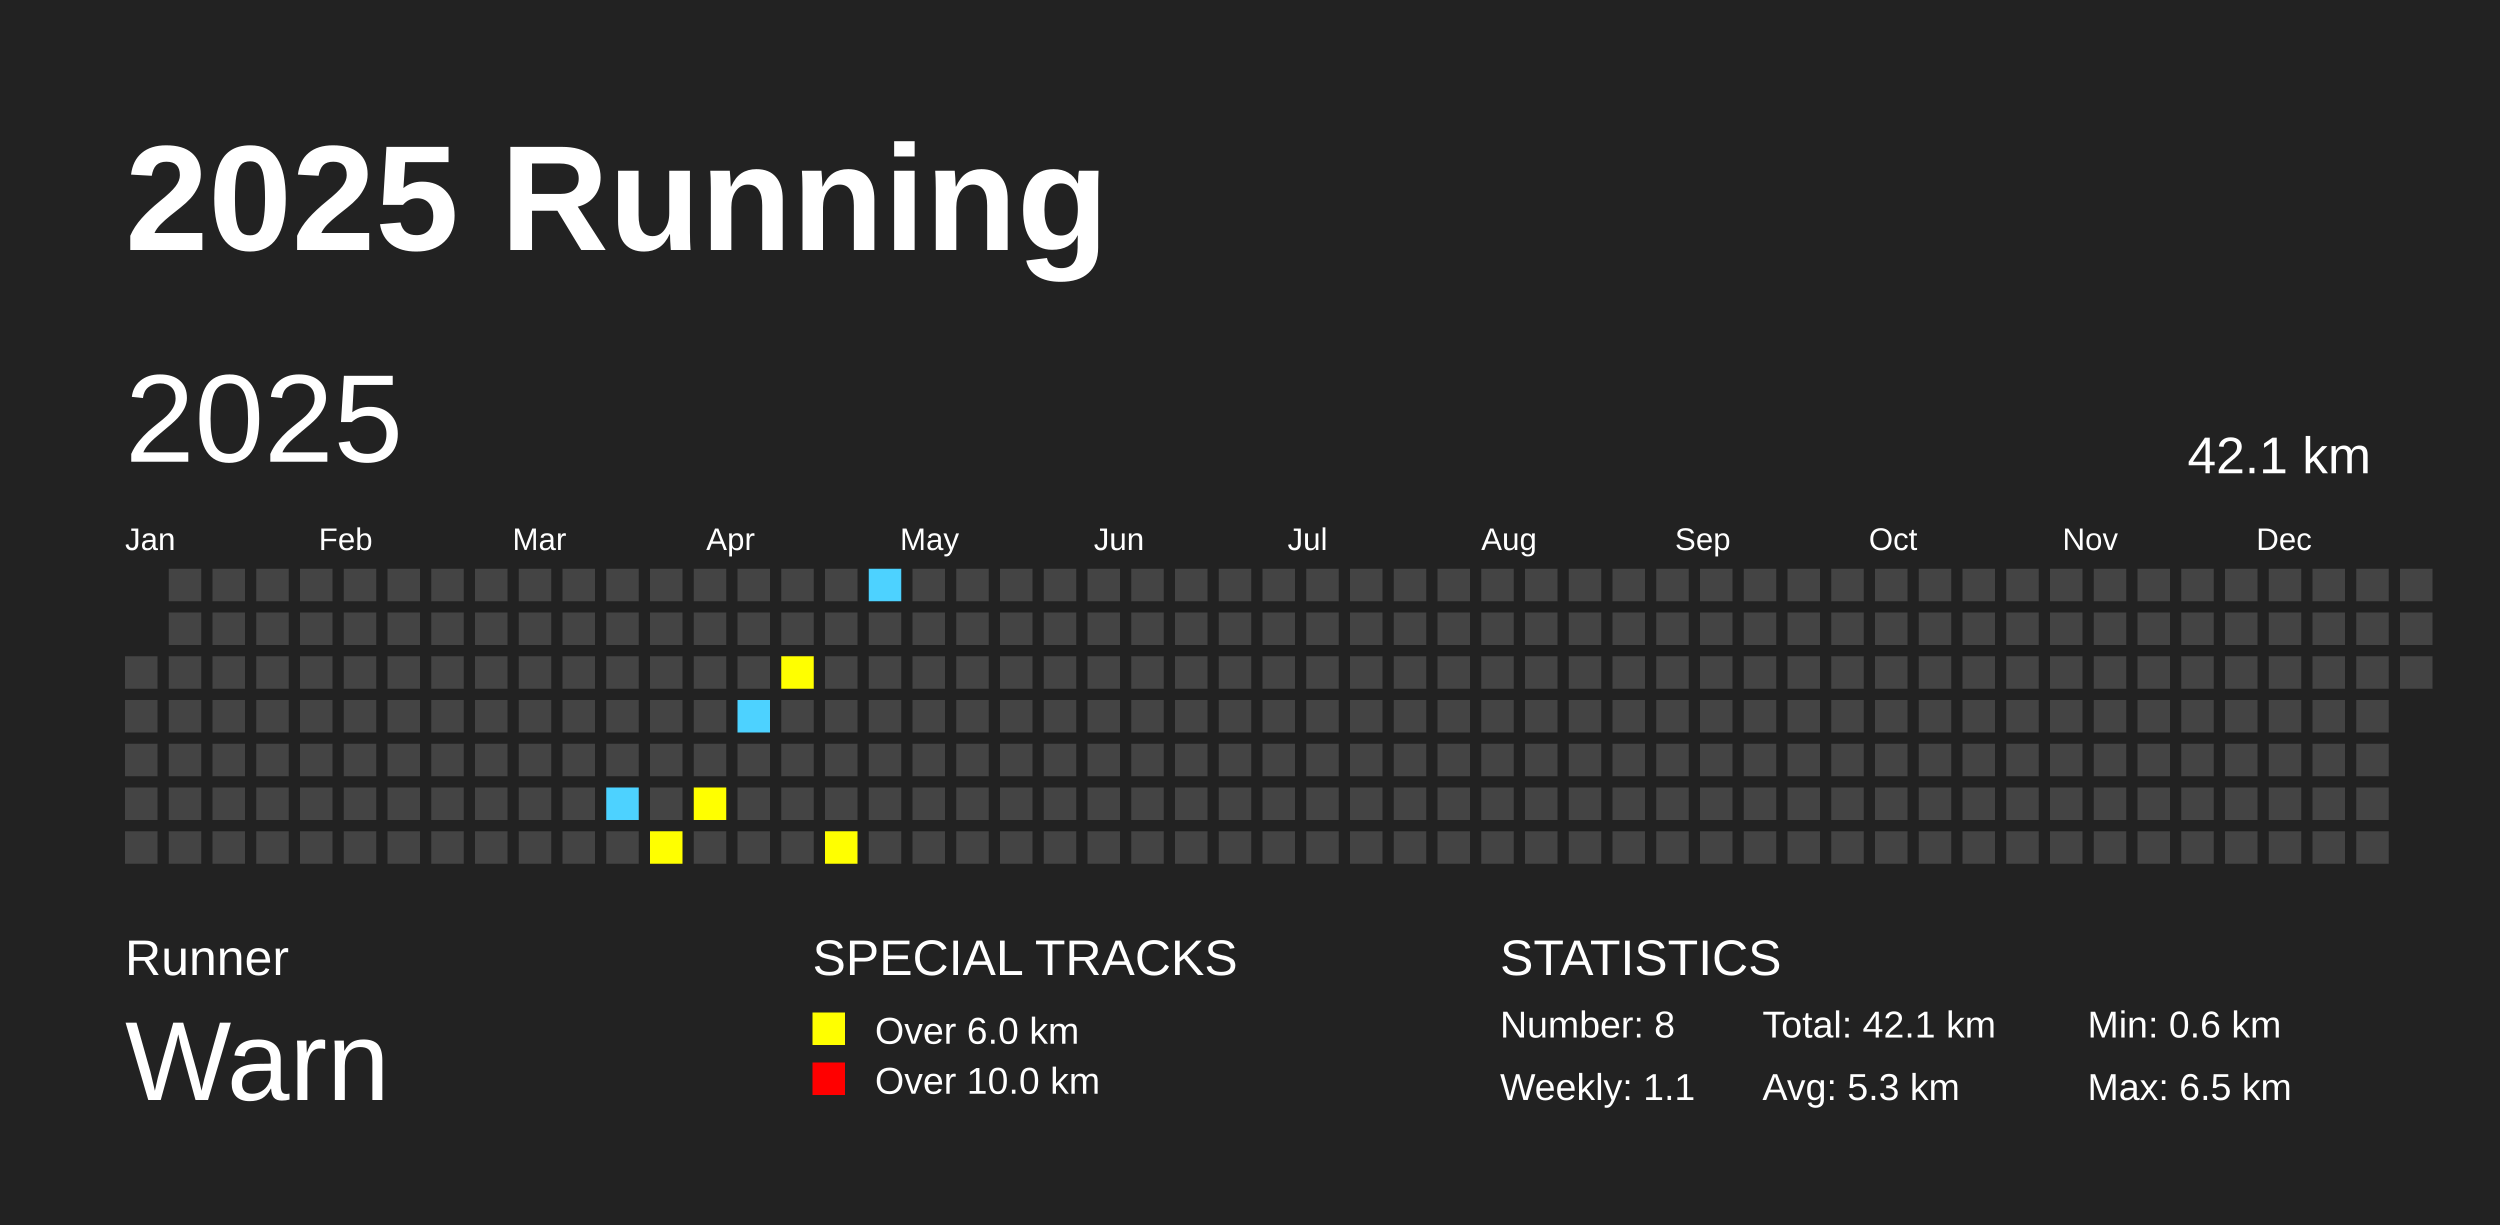
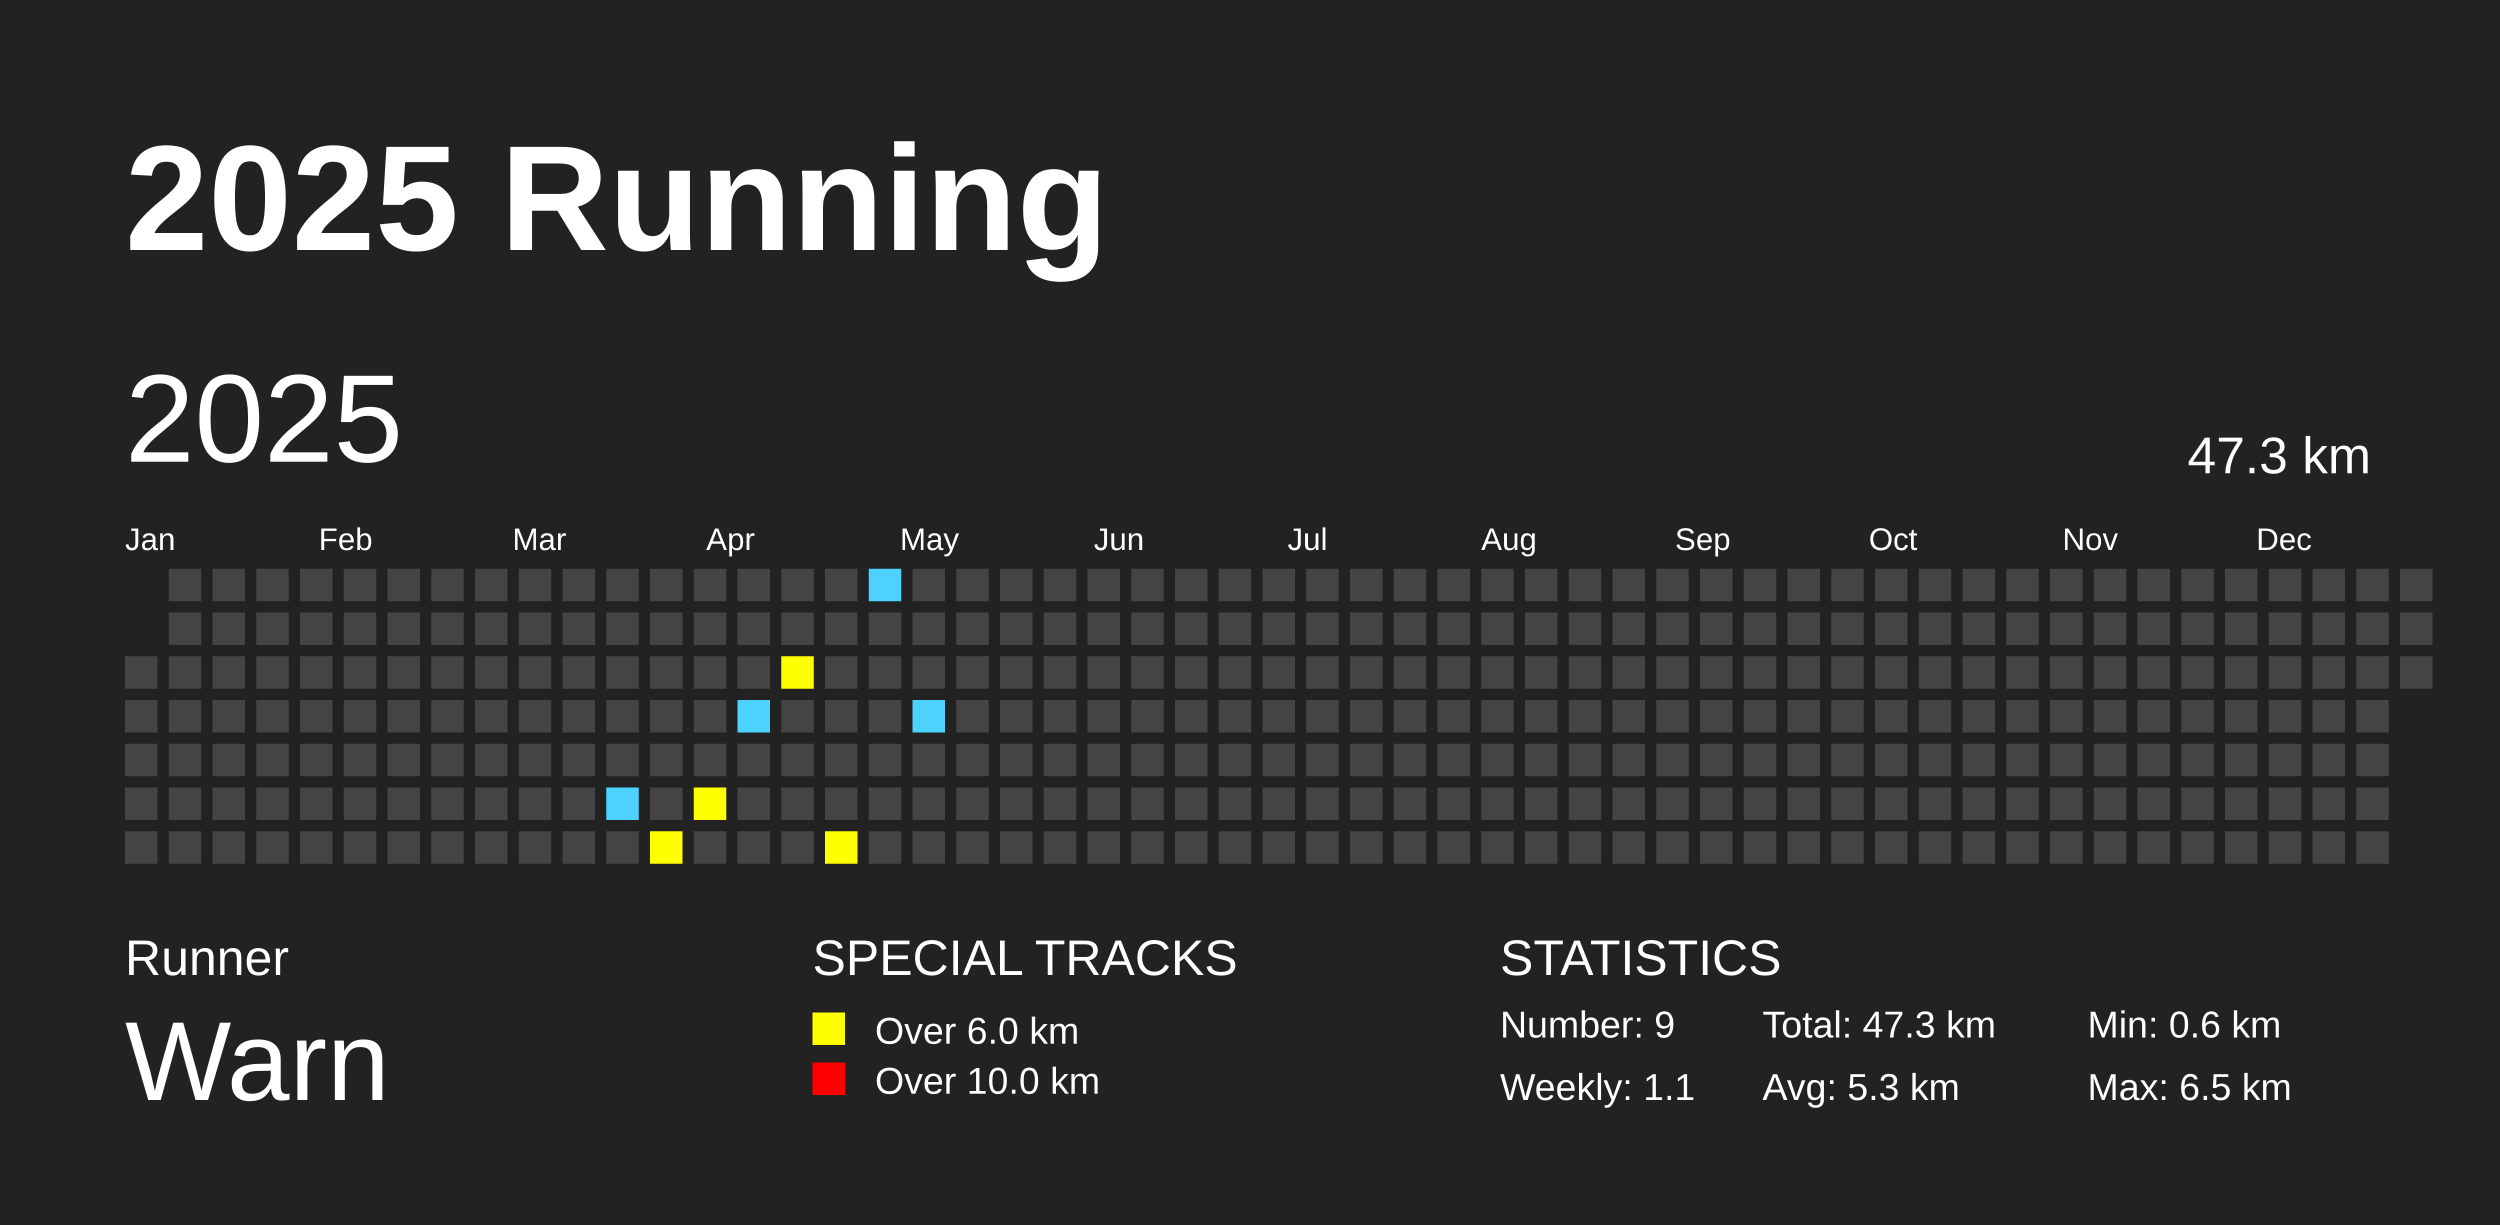
<svg xmlns="http://www.w3.org/2000/svg" baseProfile="full" height="98mm" version="1.1" viewBox="0,0,200,98" width="200mm">
  <defs />
  <rect fill="#222222" height="98" width="200" x="0" y="0" />
  <text fill="#FFFFFF" style="font-size:12px; font-family:Arial; font-weight:bold;" x="10" y="20">2025 Running</text>
  <text fill="#FFFFFF" style="font-size:4px; font-family:Arial" x="10" y="78">Runner</text>
  <text fill="#FFFFFF" style="font-size:9px; font-family:Arial" x="10" y="88">Warn</text>
  <text fill="#FFFFFF" style="font-size:4px; font-family:Arial" x="65" y="78">SPECIAL TRACKS</text>
  <rect fill="yellow" height="2.6" width="2.6" x="65" y="81" />
  <text fill="#FFFFFF" style="font-size:3px; font-family:Arial" x="70" y="83.5">Over 6.0 km</text>
  <rect fill="red" height="2.6" width="2.6" x="65" y="85" />
  <text fill="#FFFFFF" style="font-size:3px; font-family:Arial" x="70" y="87.5">Over 10.0 km</text>
  <text fill="#FFFFFF" style="font-size:4px; font-family:Arial" x="120" y="78">STATISTICS</text>
-   <text fill="#FFFFFF" style="font-size:3px; font-family:Arial" x="120" y="83">Number: 8</text>
+   <text fill="#FFFFFF" style="font-size:3px; font-family:Arial" x="120" y="83">Number: 9</text>
  <text fill="#FFFFFF" style="font-size:3px; font-family:Arial" x="120" y="88">Weekly: 1.1</text>
-   <text fill="#FFFFFF" style="font-size:3px; font-family:Arial" x="141" y="83">Total: 42.1 km</text>
+   <text fill="#FFFFFF" style="font-size:3px; font-family:Arial" x="141" y="83">Total: 47.3 km</text>
  <text fill="#FFFFFF" style="font-size:3px; font-family:Arial" x="141" y="88">Avg: 5.3 km</text>
  <text fill="#FFFFFF" style="font-size:3px; font-family:Arial" x="167" y="83">Min: 0.6 km</text>
  <text fill="#FFFFFF" style="font-size:3px; font-family:Arial" x="167" y="88">Max: 6.5 km</text>
  <text dominant-baseline="hanging" fill="#FFFFFF" style="font-size:10.0px; font-family:Arial;" x="10" y="30">2025</text>
-   <text dominant-baseline="hanging" fill="#FFFFFF" style="font-size:4.125px; font-family:Arial;" x="175" y="35">42.1 km</text>
+   <text dominant-baseline="hanging" fill="#FFFFFF" style="font-size:4.125px; font-family:Arial;" x="175" y="35">47.3 km</text>
  <text fill="#FFFFFF" style="font-size:2.5px; font-family:Arial" x="10.0" y="44">Jan</text>
  <text fill="#FFFFFF" style="font-size:2.5px; font-family:Arial" x="25.5" y="44">Feb</text>
  <text fill="#FFFFFF" style="font-size:2.5px; font-family:Arial" x="41.0" y="44">Mar</text>
  <text fill="#FFFFFF" style="font-size:2.5px; font-family:Arial" x="56.5" y="44">Apr</text>
  <text fill="#FFFFFF" style="font-size:2.5px; font-family:Arial" x="72.0" y="44">May</text>
  <text fill="#FFFFFF" style="font-size:2.5px; font-family:Arial" x="87.5" y="44">Jun</text>
  <text fill="#FFFFFF" style="font-size:2.5px; font-family:Arial" x="103.0" y="44">Jul</text>
  <text fill="#FFFFFF" style="font-size:2.5px; font-family:Arial" x="118.5" y="44">Aug</text>
  <text fill="#FFFFFF" style="font-size:2.5px; font-family:Arial" x="134.0" y="44">Sep</text>
  <text fill="#FFFFFF" style="font-size:2.5px; font-family:Arial" x="149.5" y="44">Oct</text>
  <text fill="#FFFFFF" style="font-size:2.5px; font-family:Arial" x="165.0" y="44">Nov</text>
  <text fill="#FFFFFF" style="font-size:2.5px; font-family:Arial" x="180.5" y="44">Dec</text>
  <rect fill="#444444" height="2.6" width="2.6" x="10.0" y="52.5" />
  <rect fill="#444444" height="2.6" width="2.6" x="10.0" y="56.0" />
  <rect fill="#444444" height="2.6" width="2.6" x="10.0" y="59.5" />
  <rect fill="#444444" height="2.6" width="2.6" x="10.0" y="63.0" />
  <rect fill="#444444" height="2.6" width="2.6" x="10.0" y="66.5" />
  <rect fill="#444444" height="2.6" width="2.6" x="13.5" y="45.5" />
  <rect fill="#444444" height="2.6" width="2.6" x="13.5" y="49.0" />
  <rect fill="#444444" height="2.6" width="2.6" x="13.5" y="52.5" />
  <rect fill="#444444" height="2.6" width="2.6" x="13.5" y="56.0" />
  <rect fill="#444444" height="2.6" width="2.6" x="13.5" y="59.5" />
  <rect fill="#444444" height="2.6" width="2.6" x="13.5" y="63.0" />
  <rect fill="#444444" height="2.6" width="2.6" x="13.5" y="66.5" />
  <rect fill="#444444" height="2.6" width="2.6" x="17.0" y="45.5" />
  <rect fill="#444444" height="2.6" width="2.6" x="17.0" y="49.0" />
  <rect fill="#444444" height="2.6" width="2.6" x="17.0" y="52.5" />
  <rect fill="#444444" height="2.6" width="2.6" x="17.0" y="56.0" />
  <rect fill="#444444" height="2.6" width="2.6" x="17.0" y="59.5" />
  <rect fill="#444444" height="2.6" width="2.6" x="17.0" y="63.0" />
  <rect fill="#444444" height="2.6" width="2.6" x="17.0" y="66.5" />
  <rect fill="#444444" height="2.6" width="2.6" x="20.5" y="45.5" />
  <rect fill="#444444" height="2.6" width="2.6" x="20.5" y="49.0" />
  <rect fill="#444444" height="2.6" width="2.6" x="20.5" y="52.5" />
  <rect fill="#444444" height="2.6" width="2.6" x="20.5" y="56.0" />
  <rect fill="#444444" height="2.6" width="2.6" x="20.5" y="59.5" />
  <rect fill="#444444" height="2.6" width="2.6" x="20.5" y="63.0" />
  <rect fill="#444444" height="2.6" width="2.6" x="20.5" y="66.5" />
  <rect fill="#444444" height="2.6" width="2.6" x="24.0" y="45.5" />
  <rect fill="#444444" height="2.6" width="2.6" x="24.0" y="49.0" />
  <rect fill="#444444" height="2.6" width="2.6" x="24.0" y="52.5" />
  <rect fill="#444444" height="2.6" width="2.6" x="24.0" y="56.0" />
  <rect fill="#444444" height="2.6" width="2.6" x="24.0" y="59.5" />
  <rect fill="#444444" height="2.6" width="2.6" x="24.0" y="63.0" />
  <rect fill="#444444" height="2.6" width="2.6" x="24.0" y="66.5" />
  <rect fill="#444444" height="2.6" width="2.6" x="27.5" y="45.5" />
  <rect fill="#444444" height="2.6" width="2.6" x="27.5" y="49.0" />
  <rect fill="#444444" height="2.6" width="2.6" x="27.5" y="52.5" />
  <rect fill="#444444" height="2.6" width="2.6" x="27.5" y="56.0" />
  <rect fill="#444444" height="2.6" width="2.6" x="27.5" y="59.5" />
  <rect fill="#444444" height="2.6" width="2.6" x="27.5" y="63.0" />
  <rect fill="#444444" height="2.6" width="2.6" x="27.5" y="66.5" />
  <rect fill="#444444" height="2.6" width="2.6" x="31.0" y="45.5" />
  <rect fill="#444444" height="2.6" width="2.6" x="31.0" y="49.0" />
  <rect fill="#444444" height="2.6" width="2.6" x="31.0" y="52.5" />
  <rect fill="#444444" height="2.6" width="2.6" x="31.0" y="56.0" />
  <rect fill="#444444" height="2.6" width="2.6" x="31.0" y="59.5" />
  <rect fill="#444444" height="2.6" width="2.6" x="31.0" y="63.0" />
  <rect fill="#444444" height="2.6" width="2.6" x="31.0" y="66.5" />
  <rect fill="#444444" height="2.6" width="2.6" x="34.5" y="45.5" />
  <rect fill="#444444" height="2.6" width="2.6" x="34.5" y="49.0" />
  <rect fill="#444444" height="2.6" width="2.6" x="34.5" y="52.5" />
  <rect fill="#444444" height="2.6" width="2.6" x="34.5" y="56.0" />
  <rect fill="#444444" height="2.6" width="2.6" x="34.5" y="59.5" />
  <rect fill="#444444" height="2.6" width="2.6" x="34.5" y="63.0" />
  <rect fill="#444444" height="2.6" width="2.6" x="34.5" y="66.5" />
  <rect fill="#444444" height="2.6" width="2.6" x="38.0" y="45.5" />
  <rect fill="#444444" height="2.6" width="2.6" x="38.0" y="49.0" />
  <rect fill="#444444" height="2.6" width="2.6" x="38.0" y="52.5" />
  <rect fill="#444444" height="2.6" width="2.6" x="38.0" y="56.0" />
  <rect fill="#444444" height="2.6" width="2.6" x="38.0" y="59.5" />
  <rect fill="#444444" height="2.6" width="2.6" x="38.0" y="63.0" />
  <rect fill="#444444" height="2.6" width="2.6" x="38.0" y="66.5" />
  <rect fill="#444444" height="2.6" width="2.6" x="41.5" y="45.5" />
  <rect fill="#444444" height="2.6" width="2.6" x="41.5" y="49.0" />
  <rect fill="#444444" height="2.6" width="2.6" x="41.5" y="52.5" />
  <rect fill="#444444" height="2.6" width="2.6" x="41.5" y="56.0" />
  <rect fill="#444444" height="2.6" width="2.6" x="41.5" y="59.5" />
  <rect fill="#444444" height="2.6" width="2.6" x="41.5" y="63.0" />
  <rect fill="#444444" height="2.6" width="2.6" x="41.5" y="66.5" />
  <rect fill="#444444" height="2.6" width="2.6" x="45.0" y="45.5" />
  <rect fill="#444444" height="2.6" width="2.6" x="45.0" y="49.0" />
  <rect fill="#444444" height="2.6" width="2.6" x="45.0" y="52.5" />
  <rect fill="#444444" height="2.6" width="2.6" x="45.0" y="56.0" />
  <rect fill="#444444" height="2.6" width="2.6" x="45.0" y="59.5" />
  <rect fill="#444444" height="2.6" width="2.6" x="45.0" y="63.0" />
  <rect fill="#444444" height="2.6" width="2.6" x="45.0" y="66.5" />
  <rect fill="#444444" height="2.6" width="2.6" x="48.5" y="45.5" />
  <rect fill="#444444" height="2.6" width="2.6" x="48.5" y="49.0" />
  <rect fill="#444444" height="2.6" width="2.6" x="48.5" y="52.5" />
  <rect fill="#444444" height="2.6" width="2.6" x="48.5" y="56.0" />
  <rect fill="#444444" height="2.6" width="2.6" x="48.5" y="59.5" />
  <rect fill="#4DD2FF" height="2.6" width="2.6" x="48.5" y="63.0" />
  <rect fill="#444444" height="2.6" width="2.6" x="48.5" y="66.5" />
  <rect fill="#444444" height="2.6" width="2.6" x="52.0" y="45.5" />
  <rect fill="#444444" height="2.6" width="2.6" x="52.0" y="49.0" />
  <rect fill="#444444" height="2.6" width="2.6" x="52.0" y="52.5" />
  <rect fill="#444444" height="2.6" width="2.6" x="52.0" y="56.0" />
  <rect fill="#444444" height="2.6" width="2.6" x="52.0" y="59.5" />
  <rect fill="#444444" height="2.6" width="2.6" x="52.0" y="63.0" />
  <rect fill="yellow" height="2.6" width="2.6" x="52.0" y="66.5" />
  <rect fill="#444444" height="2.6" width="2.6" x="55.5" y="45.5" />
  <rect fill="#444444" height="2.6" width="2.6" x="55.5" y="49.0" />
  <rect fill="#444444" height="2.6" width="2.6" x="55.5" y="52.5" />
  <rect fill="#444444" height="2.6" width="2.6" x="55.5" y="56.0" />
  <rect fill="#444444" height="2.6" width="2.6" x="55.5" y="59.5" />
  <rect fill="yellow" height="2.6" width="2.6" x="55.5" y="63.0" />
  <rect fill="#444444" height="2.6" width="2.6" x="55.5" y="66.5" />
  <rect fill="#444444" height="2.6" width="2.6" x="59.0" y="45.5" />
  <rect fill="#444444" height="2.6" width="2.6" x="59.0" y="49.0" />
  <rect fill="#444444" height="2.6" width="2.6" x="59.0" y="52.5" />
  <rect fill="#4DD2FF" height="2.6" width="2.6" x="59.0" y="56.0" />
  <rect fill="#444444" height="2.6" width="2.6" x="59.0" y="59.5" />
  <rect fill="#444444" height="2.6" width="2.6" x="59.0" y="63.0" />
  <rect fill="#444444" height="2.6" width="2.6" x="59.0" y="66.5" />
  <rect fill="#444444" height="2.6" width="2.6" x="62.5" y="45.5" />
  <rect fill="#444444" height="2.6" width="2.6" x="62.5" y="49.0" />
  <rect fill="yellow" height="2.6" width="2.6" x="62.5" y="52.5" />
  <rect fill="#444444" height="2.6" width="2.6" x="62.5" y="56.0" />
  <rect fill="#444444" height="2.6" width="2.6" x="62.5" y="59.5" />
  <rect fill="#444444" height="2.6" width="2.6" x="62.5" y="63.0" />
  <rect fill="#444444" height="2.6" width="2.6" x="62.5" y="66.5" />
  <rect fill="#444444" height="2.6" width="2.6" x="66.0" y="45.5" />
  <rect fill="#444444" height="2.6" width="2.6" x="66.0" y="49.0" />
  <rect fill="#444444" height="2.6" width="2.6" x="66.0" y="52.5" />
  <rect fill="#444444" height="2.6" width="2.6" x="66.0" y="56.0" />
  <rect fill="#444444" height="2.6" width="2.6" x="66.0" y="59.5" />
  <rect fill="#444444" height="2.6" width="2.6" x="66.0" y="63.0" />
  <rect fill="yellow" height="2.6" width="2.6" x="66.0" y="66.5" />
  <rect fill="#4DD2FF" height="2.6" width="2.6" x="69.5" y="45.5" />
  <rect fill="#444444" height="2.6" width="2.6" x="69.5" y="49.0" />
  <rect fill="#444444" height="2.6" width="2.6" x="69.5" y="52.5" />
  <rect fill="#444444" height="2.6" width="2.6" x="69.5" y="56.0" />
  <rect fill="#444444" height="2.6" width="2.6" x="69.5" y="59.5" />
  <rect fill="#444444" height="2.6" width="2.6" x="69.5" y="63.0" />
  <rect fill="#444444" height="2.6" width="2.6" x="69.5" y="66.5" />
  <rect fill="#444444" height="2.6" width="2.6" x="73.0" y="45.5" />
  <rect fill="#444444" height="2.6" width="2.6" x="73.0" y="49.0" />
  <rect fill="#444444" height="2.6" width="2.6" x="73.0" y="52.5" />
-   <rect fill="#444444" height="2.6" width="2.6" x="73.0" y="56.0" />
+   <rect fill="#4DD2FF" height="2.6" width="2.6" x="73.0" y="56.0" />
  <rect fill="#444444" height="2.6" width="2.6" x="73.0" y="59.5" />
  <rect fill="#444444" height="2.6" width="2.6" x="73.0" y="63.0" />
  <rect fill="#444444" height="2.6" width="2.6" x="73.0" y="66.5" />
  <rect fill="#444444" height="2.6" width="2.6" x="76.5" y="45.5" />
  <rect fill="#444444" height="2.6" width="2.6" x="76.5" y="49.0" />
  <rect fill="#444444" height="2.6" width="2.6" x="76.5" y="52.5" />
  <rect fill="#444444" height="2.6" width="2.6" x="76.5" y="56.0" />
  <rect fill="#444444" height="2.6" width="2.6" x="76.5" y="59.5" />
  <rect fill="#444444" height="2.6" width="2.6" x="76.5" y="63.0" />
  <rect fill="#444444" height="2.6" width="2.6" x="76.5" y="66.5" />
  <rect fill="#444444" height="2.6" width="2.6" x="80.0" y="45.5" />
  <rect fill="#444444" height="2.6" width="2.6" x="80.0" y="49.0" />
  <rect fill="#444444" height="2.6" width="2.6" x="80.0" y="52.5" />
  <rect fill="#444444" height="2.6" width="2.6" x="80.0" y="56.0" />
  <rect fill="#444444" height="2.6" width="2.6" x="80.0" y="59.5" />
  <rect fill="#444444" height="2.6" width="2.6" x="80.0" y="63.0" />
  <rect fill="#444444" height="2.6" width="2.6" x="80.0" y="66.5" />
  <rect fill="#444444" height="2.6" width="2.6" x="83.5" y="45.5" />
  <rect fill="#444444" height="2.6" width="2.6" x="83.5" y="49.0" />
  <rect fill="#444444" height="2.6" width="2.6" x="83.5" y="52.5" />
  <rect fill="#444444" height="2.6" width="2.6" x="83.5" y="56.0" />
  <rect fill="#444444" height="2.6" width="2.6" x="83.5" y="59.5" />
  <rect fill="#444444" height="2.6" width="2.6" x="83.5" y="63.0" />
  <rect fill="#444444" height="2.6" width="2.6" x="83.5" y="66.5" />
  <rect fill="#444444" height="2.6" width="2.6" x="87.0" y="45.5" />
  <rect fill="#444444" height="2.6" width="2.6" x="87.0" y="49.0" />
  <rect fill="#444444" height="2.6" width="2.6" x="87.0" y="52.5" />
  <rect fill="#444444" height="2.6" width="2.6" x="87.0" y="56.0" />
  <rect fill="#444444" height="2.6" width="2.6" x="87.0" y="59.5" />
  <rect fill="#444444" height="2.6" width="2.6" x="87.0" y="63.0" />
  <rect fill="#444444" height="2.6" width="2.6" x="87.0" y="66.5" />
  <rect fill="#444444" height="2.6" width="2.6" x="90.5" y="45.5" />
  <rect fill="#444444" height="2.6" width="2.6" x="90.5" y="49.0" />
  <rect fill="#444444" height="2.6" width="2.6" x="90.5" y="52.5" />
  <rect fill="#444444" height="2.6" width="2.6" x="90.5" y="56.0" />
  <rect fill="#444444" height="2.6" width="2.6" x="90.5" y="59.5" />
  <rect fill="#444444" height="2.6" width="2.6" x="90.5" y="63.0" />
  <rect fill="#444444" height="2.6" width="2.6" x="90.5" y="66.5" />
  <rect fill="#444444" height="2.6" width="2.6" x="94.0" y="45.5" />
  <rect fill="#444444" height="2.6" width="2.6" x="94.0" y="49.0" />
  <rect fill="#444444" height="2.6" width="2.6" x="94.0" y="52.5" />
  <rect fill="#444444" height="2.6" width="2.6" x="94.0" y="56.0" />
  <rect fill="#444444" height="2.6" width="2.6" x="94.0" y="59.5" />
  <rect fill="#444444" height="2.6" width="2.6" x="94.0" y="63.0" />
  <rect fill="#444444" height="2.6" width="2.6" x="94.0" y="66.5" />
  <rect fill="#444444" height="2.6" width="2.6" x="97.5" y="45.5" />
  <rect fill="#444444" height="2.6" width="2.6" x="97.5" y="49.0" />
  <rect fill="#444444" height="2.6" width="2.6" x="97.5" y="52.5" />
  <rect fill="#444444" height="2.6" width="2.6" x="97.5" y="56.0" />
  <rect fill="#444444" height="2.6" width="2.6" x="97.5" y="59.5" />
  <rect fill="#444444" height="2.6" width="2.6" x="97.5" y="63.0" />
  <rect fill="#444444" height="2.6" width="2.6" x="97.5" y="66.5" />
  <rect fill="#444444" height="2.6" width="2.6" x="101.0" y="45.5" />
  <rect fill="#444444" height="2.6" width="2.6" x="101.0" y="49.0" />
  <rect fill="#444444" height="2.6" width="2.6" x="101.0" y="52.5" />
  <rect fill="#444444" height="2.6" width="2.6" x="101.0" y="56.0" />
  <rect fill="#444444" height="2.6" width="2.6" x="101.0" y="59.5" />
  <rect fill="#444444" height="2.6" width="2.6" x="101.0" y="63.0" />
  <rect fill="#444444" height="2.6" width="2.6" x="101.0" y="66.5" />
  <rect fill="#444444" height="2.6" width="2.6" x="104.5" y="45.5" />
  <rect fill="#444444" height="2.6" width="2.6" x="104.5" y="49.0" />
  <rect fill="#444444" height="2.6" width="2.6" x="104.5" y="52.5" />
  <rect fill="#444444" height="2.6" width="2.6" x="104.5" y="56.0" />
  <rect fill="#444444" height="2.6" width="2.6" x="104.5" y="59.5" />
  <rect fill="#444444" height="2.6" width="2.6" x="104.5" y="63.0" />
  <rect fill="#444444" height="2.6" width="2.6" x="104.5" y="66.5" />
  <rect fill="#444444" height="2.6" width="2.6" x="108.0" y="45.5" />
  <rect fill="#444444" height="2.6" width="2.6" x="108.0" y="49.0" />
  <rect fill="#444444" height="2.6" width="2.6" x="108.0" y="52.5" />
  <rect fill="#444444" height="2.6" width="2.6" x="108.0" y="56.0" />
  <rect fill="#444444" height="2.6" width="2.6" x="108.0" y="59.5" />
  <rect fill="#444444" height="2.6" width="2.6" x="108.0" y="63.0" />
  <rect fill="#444444" height="2.6" width="2.6" x="108.0" y="66.5" />
  <rect fill="#444444" height="2.6" width="2.6" x="111.5" y="45.5" />
  <rect fill="#444444" height="2.6" width="2.6" x="111.5" y="49.0" />
  <rect fill="#444444" height="2.6" width="2.6" x="111.5" y="52.5" />
  <rect fill="#444444" height="2.6" width="2.6" x="111.5" y="56.0" />
  <rect fill="#444444" height="2.6" width="2.6" x="111.5" y="59.5" />
  <rect fill="#444444" height="2.6" width="2.6" x="111.5" y="63.0" />
  <rect fill="#444444" height="2.6" width="2.6" x="111.5" y="66.5" />
  <rect fill="#444444" height="2.6" width="2.6" x="115.0" y="45.5" />
  <rect fill="#444444" height="2.6" width="2.6" x="115.0" y="49.0" />
  <rect fill="#444444" height="2.6" width="2.6" x="115.0" y="52.5" />
  <rect fill="#444444" height="2.6" width="2.6" x="115.0" y="56.0" />
  <rect fill="#444444" height="2.6" width="2.6" x="115.0" y="59.5" />
  <rect fill="#444444" height="2.6" width="2.6" x="115.0" y="63.0" />
  <rect fill="#444444" height="2.6" width="2.6" x="115.0" y="66.5" />
  <rect fill="#444444" height="2.6" width="2.6" x="118.5" y="45.5" />
  <rect fill="#444444" height="2.6" width="2.6" x="118.5" y="49.0" />
  <rect fill="#444444" height="2.6" width="2.6" x="118.5" y="52.5" />
  <rect fill="#444444" height="2.6" width="2.6" x="118.5" y="56.0" />
  <rect fill="#444444" height="2.6" width="2.6" x="118.5" y="59.5" />
  <rect fill="#444444" height="2.6" width="2.6" x="118.5" y="63.0" />
  <rect fill="#444444" height="2.6" width="2.6" x="118.5" y="66.5" />
  <rect fill="#444444" height="2.6" width="2.6" x="122.0" y="45.5" />
  <rect fill="#444444" height="2.6" width="2.6" x="122.0" y="49.0" />
  <rect fill="#444444" height="2.6" width="2.6" x="122.0" y="52.5" />
  <rect fill="#444444" height="2.6" width="2.6" x="122.0" y="56.0" />
  <rect fill="#444444" height="2.6" width="2.6" x="122.0" y="59.5" />
  <rect fill="#444444" height="2.6" width="2.6" x="122.0" y="63.0" />
  <rect fill="#444444" height="2.6" width="2.6" x="122.0" y="66.5" />
  <rect fill="#444444" height="2.6" width="2.6" x="125.5" y="45.5" />
  <rect fill="#444444" height="2.6" width="2.6" x="125.5" y="49.0" />
  <rect fill="#444444" height="2.6" width="2.6" x="125.5" y="52.5" />
  <rect fill="#444444" height="2.6" width="2.6" x="125.5" y="56.0" />
  <rect fill="#444444" height="2.6" width="2.6" x="125.5" y="59.5" />
  <rect fill="#444444" height="2.6" width="2.6" x="125.5" y="63.0" />
  <rect fill="#444444" height="2.6" width="2.6" x="125.5" y="66.5" />
  <rect fill="#444444" height="2.6" width="2.6" x="129.0" y="45.5" />
  <rect fill="#444444" height="2.6" width="2.6" x="129.0" y="49.0" />
  <rect fill="#444444" height="2.6" width="2.6" x="129.0" y="52.5" />
  <rect fill="#444444" height="2.6" width="2.6" x="129.0" y="56.0" />
  <rect fill="#444444" height="2.6" width="2.6" x="129.0" y="59.5" />
  <rect fill="#444444" height="2.6" width="2.6" x="129.0" y="63.0" />
  <rect fill="#444444" height="2.6" width="2.6" x="129.0" y="66.5" />
  <rect fill="#444444" height="2.6" width="2.6" x="132.5" y="45.5" />
  <rect fill="#444444" height="2.6" width="2.6" x="132.5" y="49.0" />
  <rect fill="#444444" height="2.6" width="2.6" x="132.5" y="52.5" />
  <rect fill="#444444" height="2.6" width="2.6" x="132.5" y="56.0" />
  <rect fill="#444444" height="2.6" width="2.6" x="132.5" y="59.5" />
  <rect fill="#444444" height="2.6" width="2.6" x="132.5" y="63.0" />
  <rect fill="#444444" height="2.6" width="2.6" x="132.5" y="66.5" />
  <rect fill="#444444" height="2.6" width="2.6" x="136.0" y="45.5" />
  <rect fill="#444444" height="2.6" width="2.6" x="136.0" y="49.0" />
  <rect fill="#444444" height="2.6" width="2.6" x="136.0" y="52.5" />
  <rect fill="#444444" height="2.6" width="2.6" x="136.0" y="56.0" />
  <rect fill="#444444" height="2.6" width="2.6" x="136.0" y="59.5" />
  <rect fill="#444444" height="2.6" width="2.6" x="136.0" y="63.0" />
  <rect fill="#444444" height="2.6" width="2.6" x="136.0" y="66.5" />
  <rect fill="#444444" height="2.6" width="2.6" x="139.5" y="45.5" />
  <rect fill="#444444" height="2.6" width="2.6" x="139.5" y="49.0" />
  <rect fill="#444444" height="2.6" width="2.6" x="139.5" y="52.5" />
  <rect fill="#444444" height="2.6" width="2.6" x="139.5" y="56.0" />
  <rect fill="#444444" height="2.6" width="2.6" x="139.5" y="59.5" />
  <rect fill="#444444" height="2.6" width="2.6" x="139.5" y="63.0" />
  <rect fill="#444444" height="2.6" width="2.6" x="139.5" y="66.5" />
  <rect fill="#444444" height="2.6" width="2.6" x="143.0" y="45.5" />
  <rect fill="#444444" height="2.6" width="2.6" x="143.0" y="49.0" />
  <rect fill="#444444" height="2.6" width="2.6" x="143.0" y="52.5" />
  <rect fill="#444444" height="2.6" width="2.6" x="143.0" y="56.0" />
  <rect fill="#444444" height="2.6" width="2.6" x="143.0" y="59.5" />
  <rect fill="#444444" height="2.6" width="2.6" x="143.0" y="63.0" />
  <rect fill="#444444" height="2.6" width="2.6" x="143.0" y="66.5" />
  <rect fill="#444444" height="2.6" width="2.6" x="146.5" y="45.5" />
  <rect fill="#444444" height="2.6" width="2.6" x="146.5" y="49.0" />
  <rect fill="#444444" height="2.6" width="2.6" x="146.5" y="52.5" />
  <rect fill="#444444" height="2.6" width="2.6" x="146.5" y="56.0" />
  <rect fill="#444444" height="2.6" width="2.6" x="146.5" y="59.5" />
  <rect fill="#444444" height="2.6" width="2.6" x="146.5" y="63.0" />
  <rect fill="#444444" height="2.6" width="2.6" x="146.5" y="66.5" />
  <rect fill="#444444" height="2.6" width="2.6" x="150.0" y="45.5" />
  <rect fill="#444444" height="2.6" width="2.6" x="150.0" y="49.0" />
  <rect fill="#444444" height="2.6" width="2.6" x="150.0" y="52.5" />
  <rect fill="#444444" height="2.6" width="2.6" x="150.0" y="56.0" />
  <rect fill="#444444" height="2.6" width="2.6" x="150.0" y="59.5" />
  <rect fill="#444444" height="2.6" width="2.6" x="150.0" y="63.0" />
  <rect fill="#444444" height="2.6" width="2.6" x="150.0" y="66.5" />
  <rect fill="#444444" height="2.6" width="2.6" x="153.5" y="45.5" />
  <rect fill="#444444" height="2.6" width="2.6" x="153.5" y="49.0" />
  <rect fill="#444444" height="2.6" width="2.6" x="153.5" y="52.5" />
  <rect fill="#444444" height="2.6" width="2.6" x="153.5" y="56.0" />
  <rect fill="#444444" height="2.6" width="2.6" x="153.5" y="59.5" />
  <rect fill="#444444" height="2.6" width="2.6" x="153.5" y="63.0" />
  <rect fill="#444444" height="2.6" width="2.6" x="153.5" y="66.5" />
  <rect fill="#444444" height="2.6" width="2.6" x="157.0" y="45.5" />
  <rect fill="#444444" height="2.6" width="2.6" x="157.0" y="49.0" />
  <rect fill="#444444" height="2.6" width="2.6" x="157.0" y="52.5" />
  <rect fill="#444444" height="2.6" width="2.6" x="157.0" y="56.0" />
  <rect fill="#444444" height="2.6" width="2.6" x="157.0" y="59.5" />
  <rect fill="#444444" height="2.6" width="2.6" x="157.0" y="63.0" />
  <rect fill="#444444" height="2.6" width="2.6" x="157.0" y="66.5" />
  <rect fill="#444444" height="2.6" width="2.6" x="160.5" y="45.5" />
  <rect fill="#444444" height="2.6" width="2.6" x="160.5" y="49.0" />
  <rect fill="#444444" height="2.6" width="2.6" x="160.5" y="52.5" />
  <rect fill="#444444" height="2.6" width="2.6" x="160.5" y="56.0" />
  <rect fill="#444444" height="2.6" width="2.6" x="160.5" y="59.5" />
  <rect fill="#444444" height="2.6" width="2.6" x="160.5" y="63.0" />
  <rect fill="#444444" height="2.6" width="2.6" x="160.5" y="66.5" />
  <rect fill="#444444" height="2.6" width="2.6" x="164.0" y="45.5" />
  <rect fill="#444444" height="2.6" width="2.6" x="164.0" y="49.0" />
  <rect fill="#444444" height="2.6" width="2.6" x="164.0" y="52.5" />
  <rect fill="#444444" height="2.6" width="2.6" x="164.0" y="56.0" />
  <rect fill="#444444" height="2.6" width="2.6" x="164.0" y="59.5" />
  <rect fill="#444444" height="2.6" width="2.6" x="164.0" y="63.0" />
  <rect fill="#444444" height="2.6" width="2.6" x="164.0" y="66.5" />
  <rect fill="#444444" height="2.6" width="2.6" x="167.5" y="45.5" />
  <rect fill="#444444" height="2.6" width="2.6" x="167.5" y="49.0" />
  <rect fill="#444444" height="2.6" width="2.6" x="167.5" y="52.5" />
  <rect fill="#444444" height="2.6" width="2.6" x="167.5" y="56.0" />
  <rect fill="#444444" height="2.6" width="2.6" x="167.5" y="59.5" />
  <rect fill="#444444" height="2.6" width="2.6" x="167.5" y="63.0" />
  <rect fill="#444444" height="2.6" width="2.6" x="167.5" y="66.5" />
  <rect fill="#444444" height="2.6" width="2.6" x="171.0" y="45.5" />
  <rect fill="#444444" height="2.6" width="2.6" x="171.0" y="49.0" />
  <rect fill="#444444" height="2.6" width="2.6" x="171.0" y="52.5" />
  <rect fill="#444444" height="2.6" width="2.6" x="171.0" y="56.0" />
  <rect fill="#444444" height="2.6" width="2.6" x="171.0" y="59.5" />
  <rect fill="#444444" height="2.6" width="2.6" x="171.0" y="63.0" />
  <rect fill="#444444" height="2.6" width="2.6" x="171.0" y="66.5" />
  <rect fill="#444444" height="2.6" width="2.6" x="174.5" y="45.5" />
  <rect fill="#444444" height="2.6" width="2.6" x="174.5" y="49.0" />
  <rect fill="#444444" height="2.6" width="2.6" x="174.5" y="52.5" />
  <rect fill="#444444" height="2.6" width="2.6" x="174.5" y="56.0" />
  <rect fill="#444444" height="2.6" width="2.6" x="174.5" y="59.5" />
  <rect fill="#444444" height="2.6" width="2.6" x="174.5" y="63.0" />
  <rect fill="#444444" height="2.6" width="2.6" x="174.5" y="66.5" />
  <rect fill="#444444" height="2.6" width="2.6" x="178.0" y="45.5" />
  <rect fill="#444444" height="2.6" width="2.6" x="178.0" y="49.0" />
  <rect fill="#444444" height="2.6" width="2.6" x="178.0" y="52.5" />
  <rect fill="#444444" height="2.6" width="2.6" x="178.0" y="56.0" />
  <rect fill="#444444" height="2.6" width="2.6" x="178.0" y="59.5" />
  <rect fill="#444444" height="2.6" width="2.6" x="178.0" y="63.0" />
  <rect fill="#444444" height="2.6" width="2.6" x="178.0" y="66.5" />
  <rect fill="#444444" height="2.6" width="2.6" x="181.5" y="45.5" />
  <rect fill="#444444" height="2.6" width="2.6" x="181.5" y="49.0" />
  <rect fill="#444444" height="2.6" width="2.6" x="181.5" y="52.5" />
  <rect fill="#444444" height="2.6" width="2.6" x="181.5" y="56.0" />
  <rect fill="#444444" height="2.6" width="2.6" x="181.5" y="59.5" />
  <rect fill="#444444" height="2.6" width="2.6" x="181.5" y="63.0" />
  <rect fill="#444444" height="2.6" width="2.6" x="181.5" y="66.5" />
  <rect fill="#444444" height="2.6" width="2.6" x="185.0" y="45.5" />
  <rect fill="#444444" height="2.6" width="2.6" x="185.0" y="49.0" />
  <rect fill="#444444" height="2.6" width="2.6" x="185.0" y="52.5" />
  <rect fill="#444444" height="2.6" width="2.6" x="185.0" y="56.0" />
  <rect fill="#444444" height="2.6" width="2.6" x="185.0" y="59.5" />
  <rect fill="#444444" height="2.6" width="2.6" x="185.0" y="63.0" />
  <rect fill="#444444" height="2.6" width="2.6" x="185.0" y="66.5" />
  <rect fill="#444444" height="2.6" width="2.6" x="188.5" y="45.5" />
  <rect fill="#444444" height="2.6" width="2.6" x="188.5" y="49.0" />
  <rect fill="#444444" height="2.6" width="2.6" x="188.5" y="52.5" />
  <rect fill="#444444" height="2.6" width="2.6" x="188.5" y="56.0" />
  <rect fill="#444444" height="2.6" width="2.6" x="188.5" y="59.5" />
  <rect fill="#444444" height="2.6" width="2.6" x="188.5" y="63.0" />
  <rect fill="#444444" height="2.6" width="2.6" x="188.5" y="66.5" />
  <rect fill="#444444" height="2.6" width="2.6" x="192.0" y="45.5" />
  <rect fill="#444444" height="2.6" width="2.6" x="192.0" y="49.0" />
  <rect fill="#444444" height="2.6" width="2.6" x="192.0" y="52.5" />
</svg>
